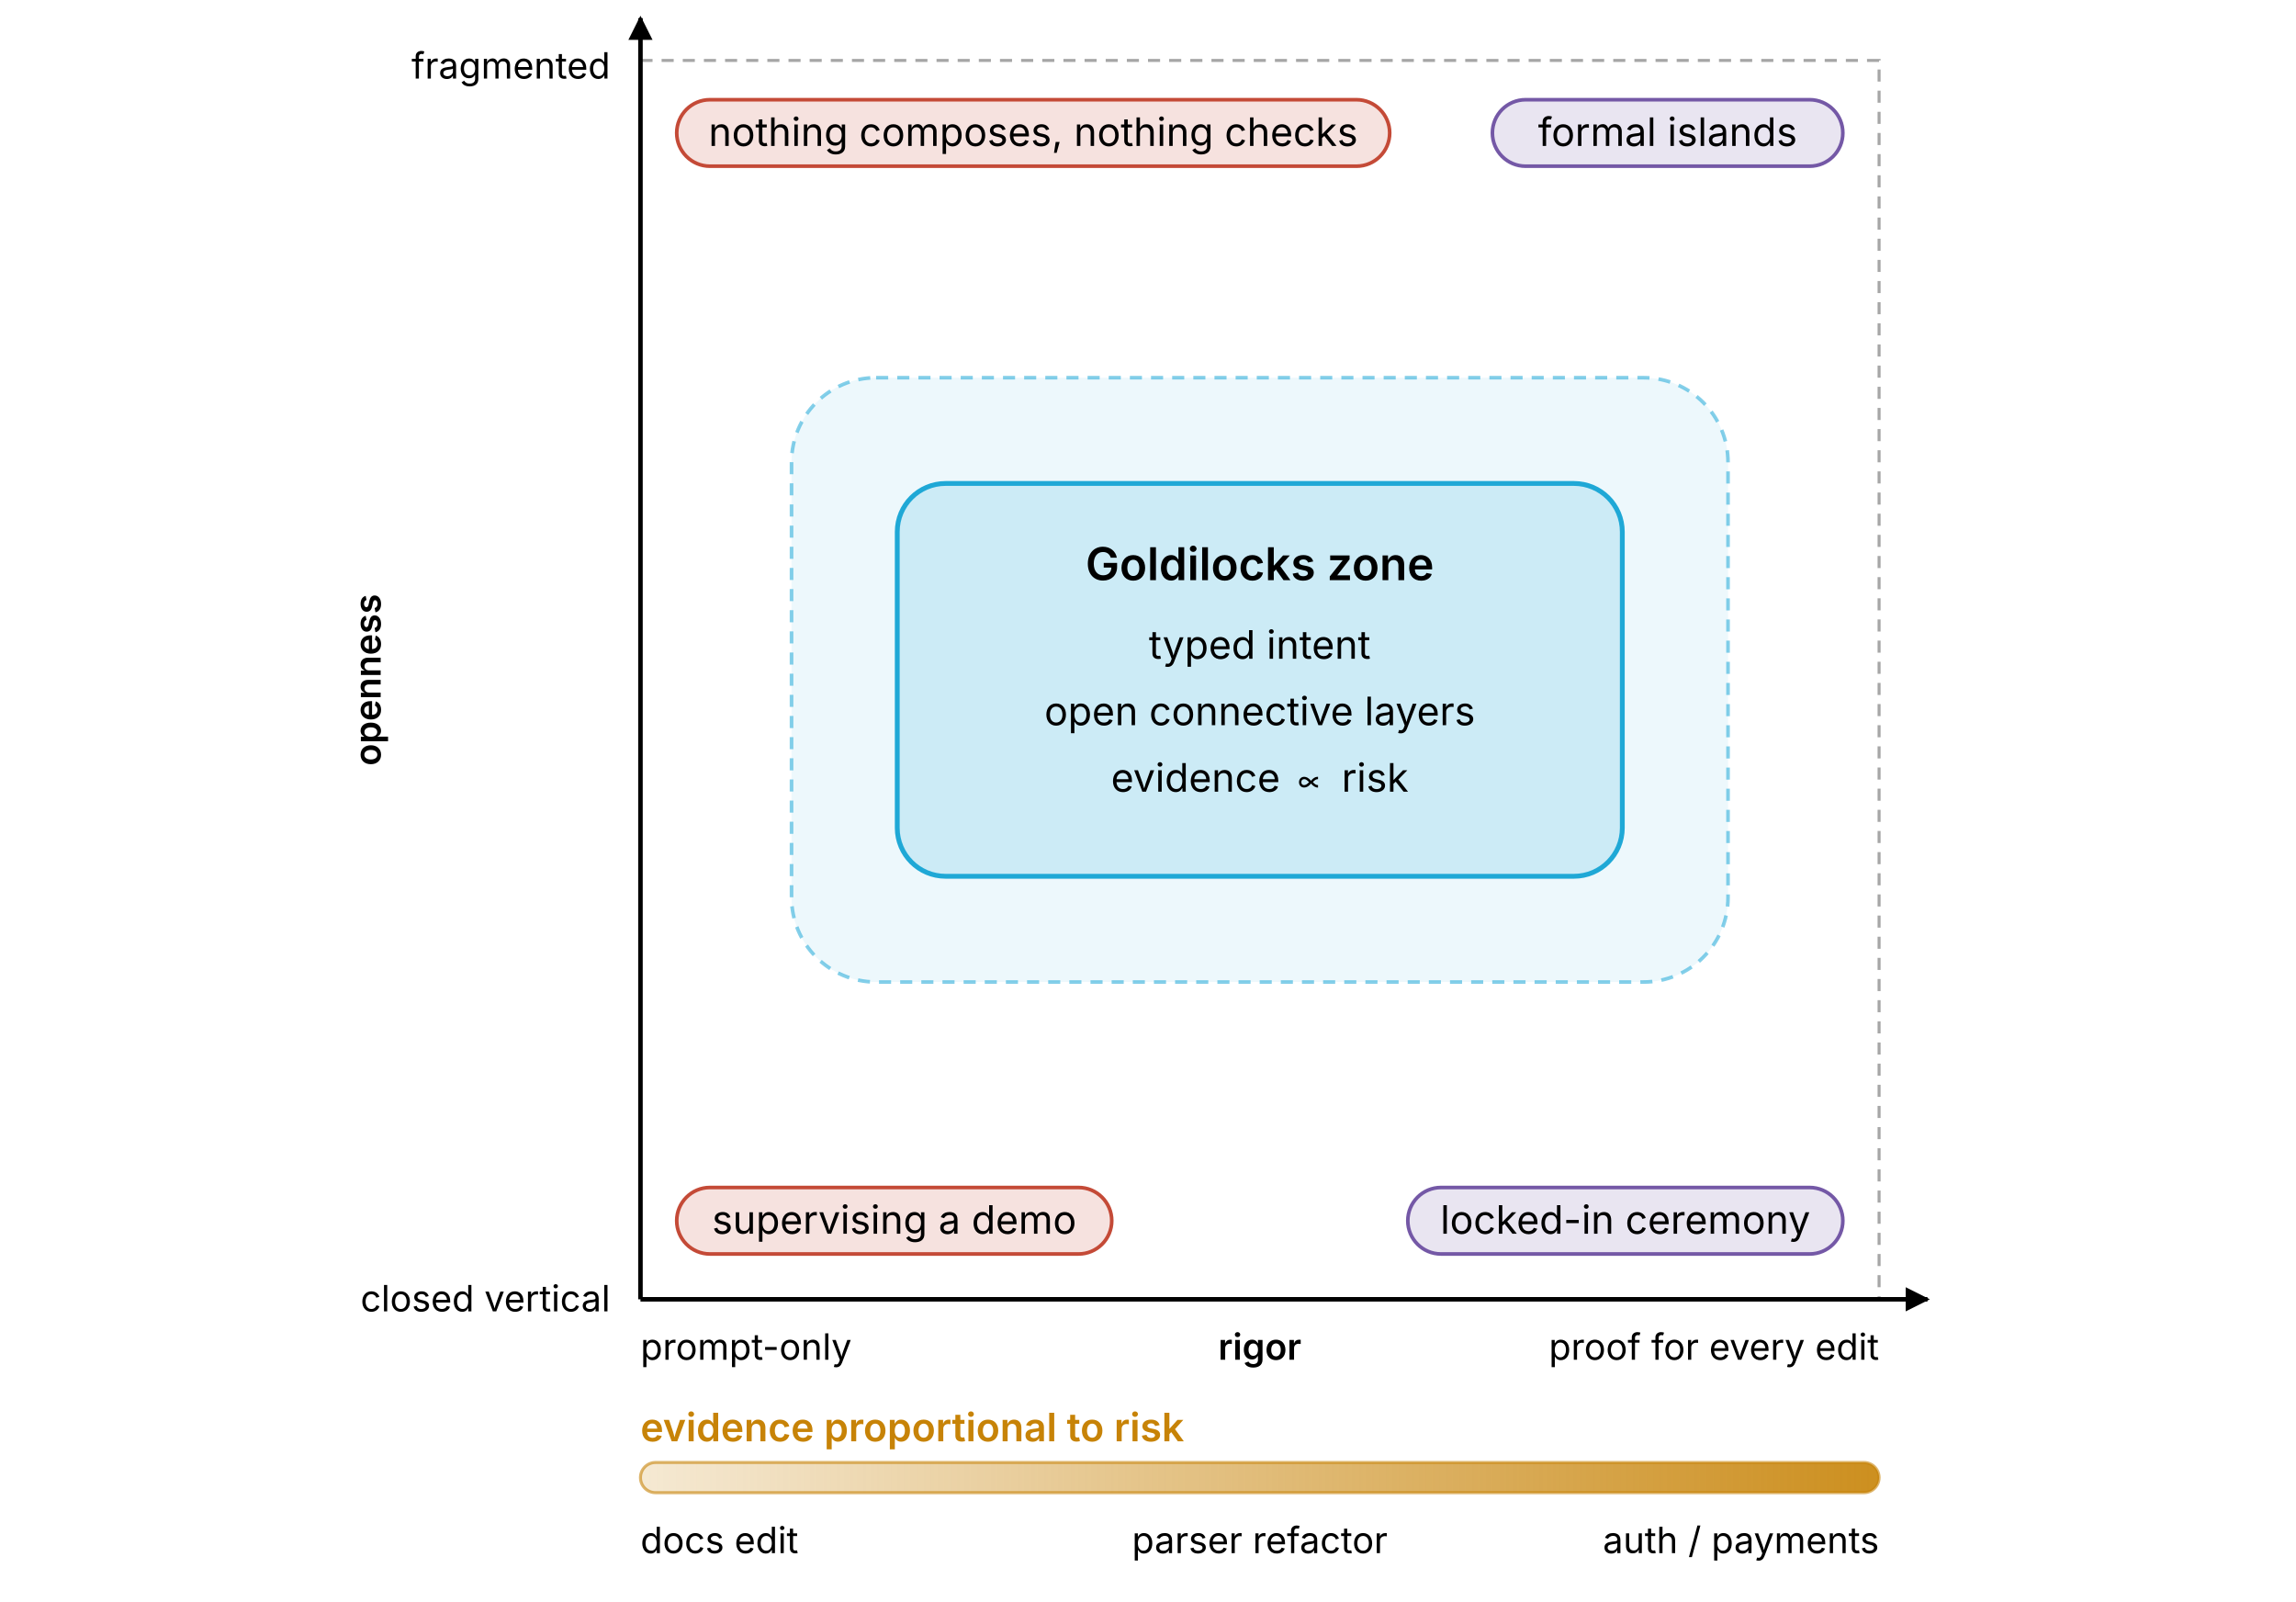
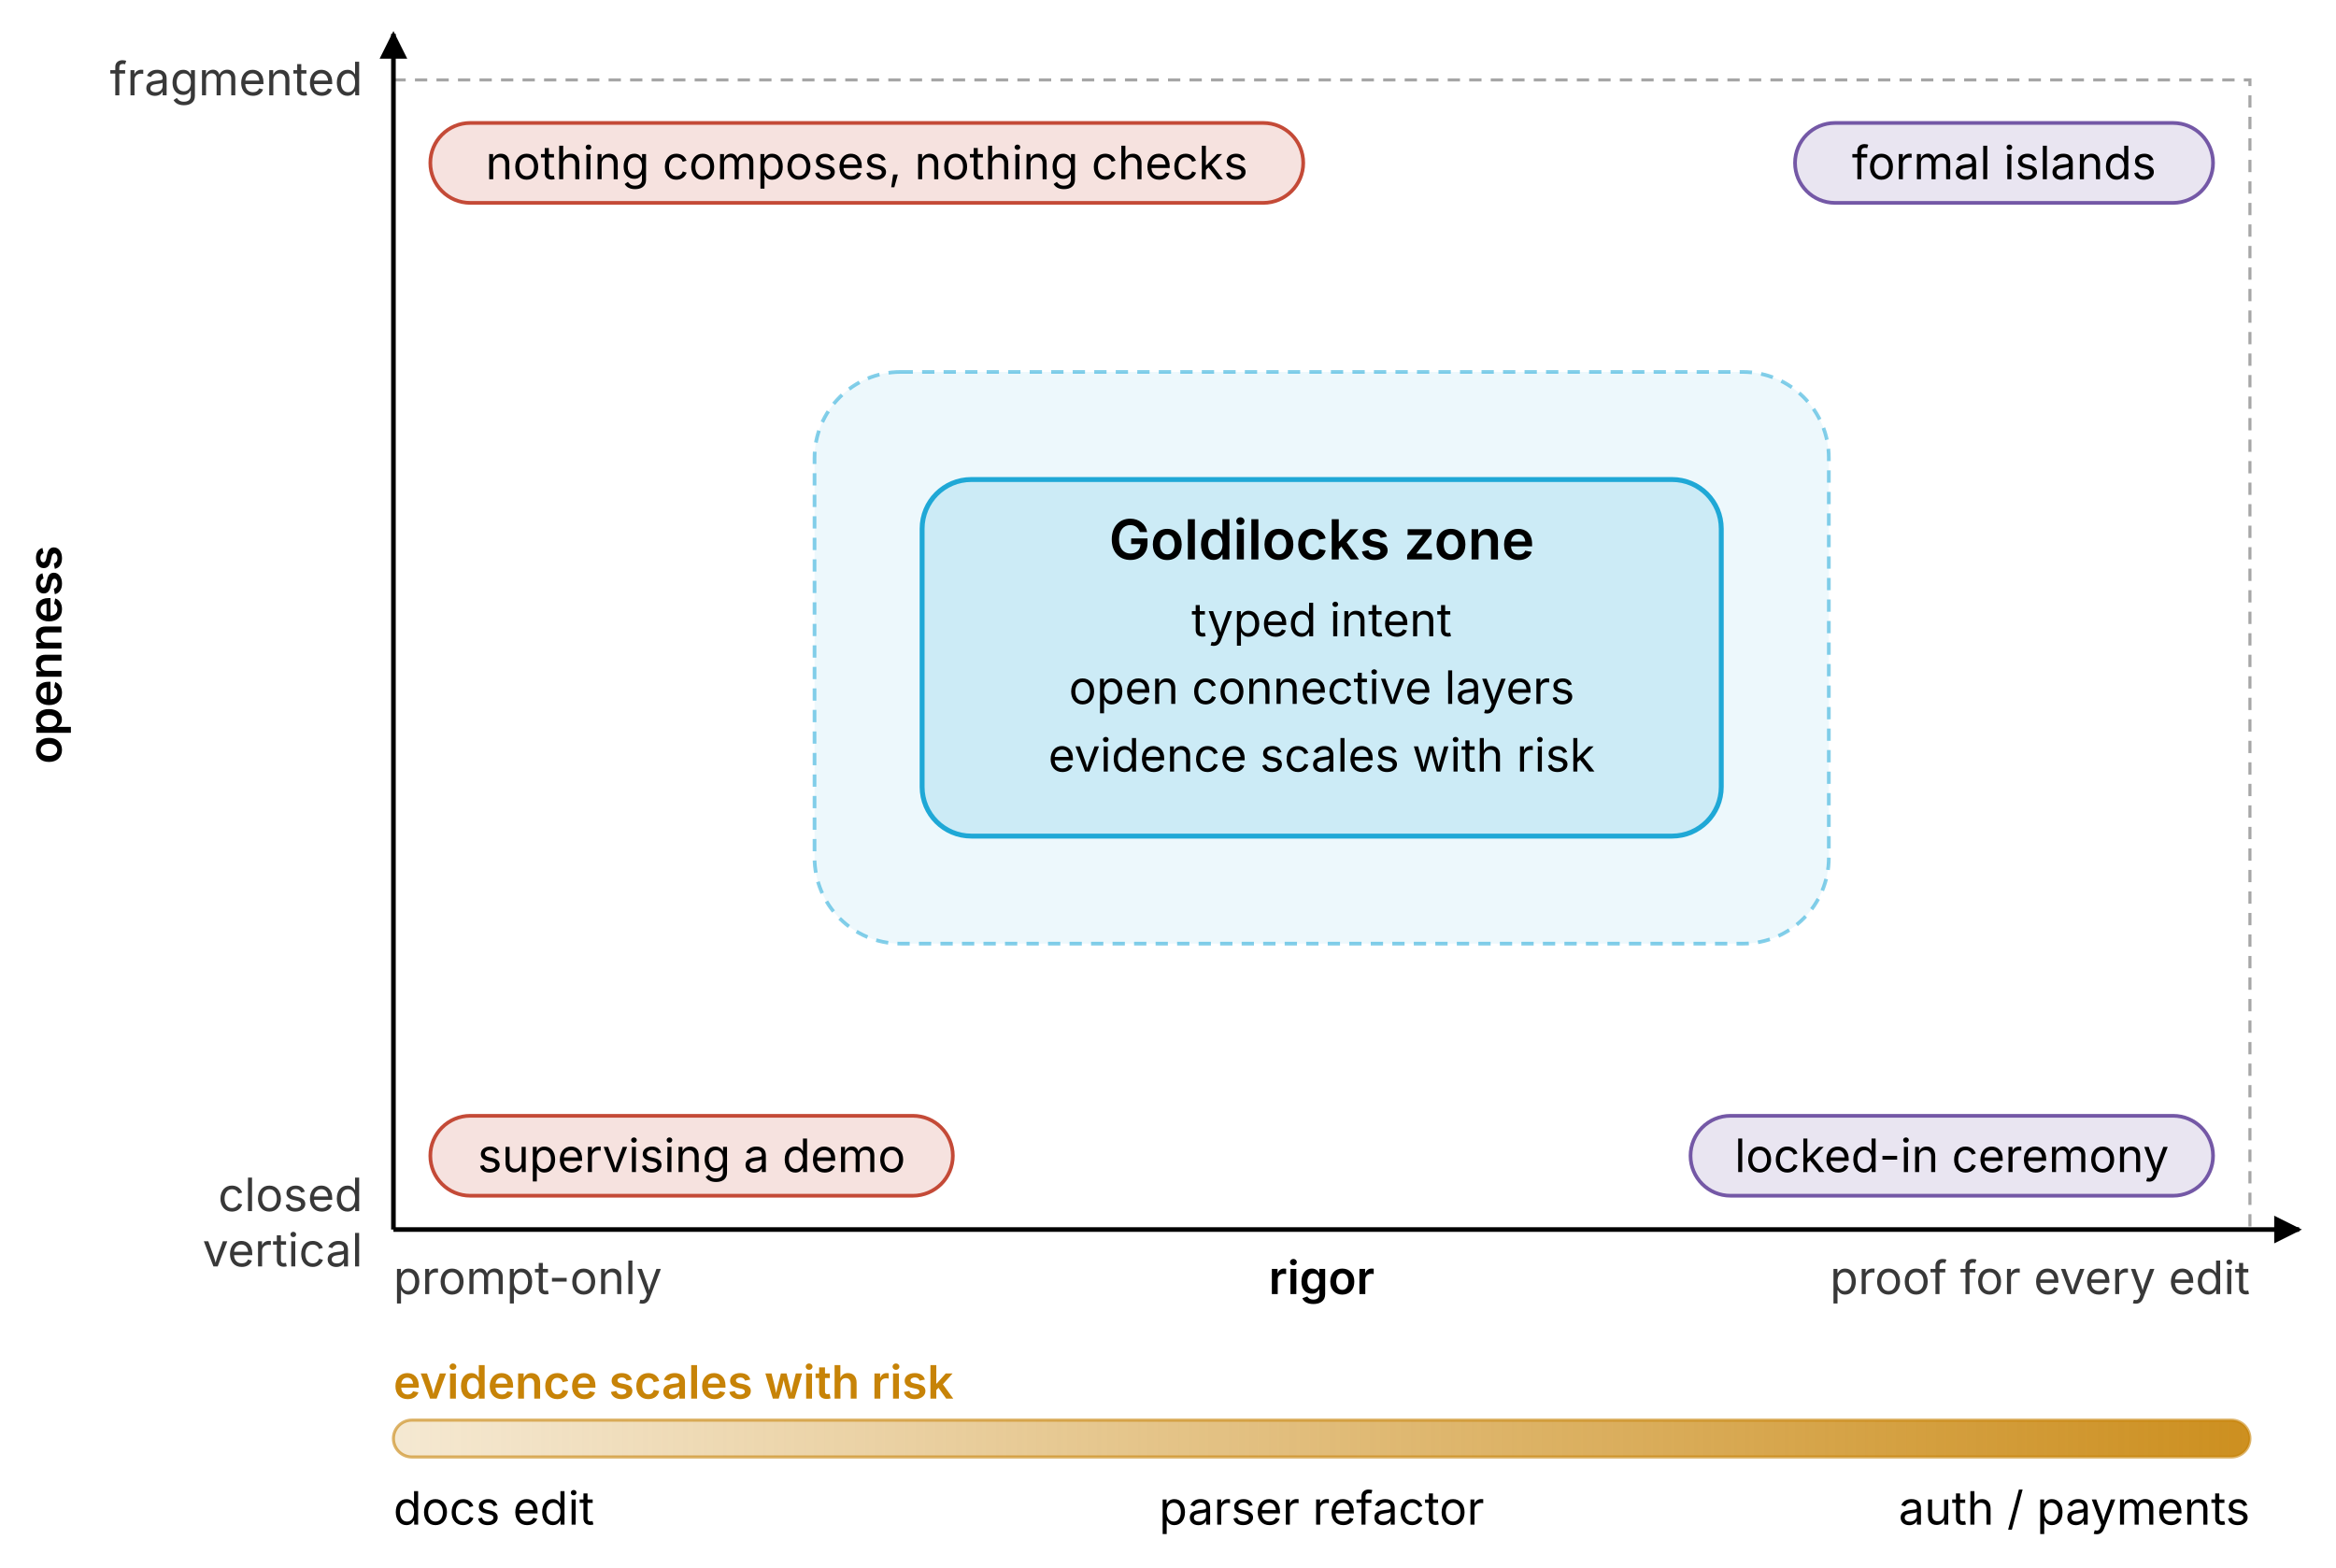
- <svg xmlns="http://www.w3.org/2000/svg" viewBox="0 0 760 530" width="100%" role="img" aria-labelledby="f4-title f4-desc" font-family="Inter, -apple-system, 'Segoe UI', Helvetica, Arial, sans-serif" font-size="12" fill="currentColor">
+ <svg xmlns="http://www.w3.org/2000/svg" viewBox="0 0 760 510" width="100%" role="img" aria-labelledby="f4-title f4-desc" font-family="Inter, -apple-system, 'Segoe UI', Helvetica, Arial, sans-serif" font-size="15" fill="currentColor">
  <defs>
-     <marker id="f4-arr" viewBox="0 0 10 10" refX="9" refY="5" markerWidth="8" markerHeight="8" markerUnits="userSpaceOnUse" orient="auto">
+     <marker id="f4-arr" viewBox="0 0 10 10" refX="9" refY="5" markerWidth="9" markerHeight="9" markerUnits="userSpaceOnUse" orient="auto">
      <path d="M0,0 L10,5 L0,10 Z" fill="currentColor" />
    </marker>
    <linearGradient id="f4-risk" x1="0" y1="0" x2="1" y2="0">
      <stop offset="0" stop-color="#c78307" stop-opacity="0.18" />
      <stop offset="1" stop-color="#c78307" stop-opacity="0.90" />
    </linearGradient>
  </defs>
-   <g transform="translate(62 0)">
-     <path d="M150 20 H560 V430" fill="none" stroke="currentColor" stroke-opacity="0.35" stroke-width="1" stroke-dasharray="4 3" />
-     <line x1="150" y1="430" x2="576" y2="430" stroke="currentColor" stroke-width="1.5" marker-end="url(#f4-arr)" />
-     <line x1="150" y1="430" x2="150" y2="6" stroke="currentColor" stroke-width="1.5" marker-end="url(#f4-arr)" />
-     <text x="140" y="26" text-anchor="end" fill="currentColor">fragmented</text>
-     <text x="140" y="434" text-anchor="end" fill="currentColor">closed vertical</text>
-     <text transform="translate(64 225) rotate(-90)" text-anchor="middle" fill="currentColor" font-weight="600">openness</text>
-     <text x="150" y="450" fill="currentColor">prompt-only</text>
-     <text x="355" y="450" text-anchor="middle" fill="currentColor" font-weight="600">rigor</text>
-     <text x="560" y="450" text-anchor="end" fill="currentColor">proof for every edit</text>
-     <rect x="200" y="125" width="310" height="200" rx="28" fill="rgba(31,168,214,0.16)" fill-opacity="0.5" stroke="#1fa8d6" stroke-opacity="0.55" stroke-width="1.2" stroke-dasharray="4 3" />
-     <rect x="235" y="160" width="240" height="130" rx="16" fill="rgba(31,168,214,0.16)" stroke="#1fa8d6" stroke-width="1.6" />
-     <text x="355" y="192" text-anchor="middle" fill="currentColor" font-size="15" font-weight="600">Goldilocks zone</text>
-     <text x="355" y="218" text-anchor="middle" fill="currentColor" font-size="13">typed intent</text>
-     <text x="355" y="240" text-anchor="middle" fill="currentColor" font-size="13">open connective layers</text>
-     <text x="355" y="262" text-anchor="middle" fill="currentColor" font-size="13">evidence ∝ risk</text>
-     <rect x="162" y="33" width="236" height="22" rx="11" fill="rgba(196,74,55,0.16)" stroke="#c44a37" stroke-width="1.2" />
-     <text x="280" y="48.3" text-anchor="middle" fill="currentColor" font-size="13">nothing composes, nothing checks</text>
-     <rect x="432" y="33" width="116" height="22" rx="11" fill="rgba(116,88,166,0.16)" stroke="#7458a6" stroke-width="1.2" />
-     <text x="490" y="48.3" text-anchor="middle" fill="currentColor" font-size="13">formal islands</text>
-     <rect x="162" y="393" width="144" height="22" rx="11" fill="rgba(196,74,55,0.16)" stroke="#c44a37" stroke-width="1.2" />
-     <text x="234" y="408.3" text-anchor="middle" fill="currentColor" font-size="13">supervising a demo</text>
-     <rect x="404" y="393" width="144" height="22" rx="11" fill="rgba(116,88,166,0.16)" stroke="#7458a6" stroke-width="1.2" />
-     <text x="476" y="408.3" text-anchor="middle" fill="currentColor" font-size="13">locked-in ceremony</text>
-     <text x="150" y="477" fill="#c78307" font-size="13" font-weight="600">evidence proportional to risk</text>
-     <rect x="150" y="484" width="410" height="10" rx="5" fill="url(#f4-risk)" stroke="#c78307" stroke-opacity="0.6" stroke-width="1" />
-     <text x="150" y="514" fill="currentColor">docs edit</text>
-     <text x="355" y="514" text-anchor="middle" fill="currentColor">parser refactor</text>
-     <text x="560" y="514" text-anchor="end" fill="currentColor">auth / payments</text>
-   </g>
+   <path d="M128 26 H732 V400" fill="none" stroke="currentColor" stroke-opacity="0.35" stroke-width="1" stroke-dasharray="4 3" />
+   <line x1="128" y1="400" x2="748" y2="400" stroke="currentColor" stroke-width="1.5" marker-end="url(#f4-arr)" />
+   <line x1="128" y1="400" x2="128" y2="11" stroke="currentColor" stroke-width="1.5" marker-end="url(#f4-arr)" />
+   <text x="118" y="31" text-anchor="end" fill="currentColor" fill-opacity="0.78">fragmented</text>
+   <text x="118" y="394" text-anchor="end" fill="currentColor" fill-opacity="0.78">closed</text>
+   <text x="118" y="412" text-anchor="end" fill="currentColor" fill-opacity="0.78">vertical</text>
+   <text transform="translate(20 213) rotate(-90)" text-anchor="middle" fill="currentColor" font-weight="600">openness</text>
+   <text x="128" y="421" fill="currentColor" fill-opacity="0.78">prompt-only</text>
+   <text x="430" y="421" text-anchor="middle" fill="currentColor" font-weight="600">rigor</text>
+   <text x="732" y="421" text-anchor="end" fill="currentColor" fill-opacity="0.78">proof for every edit</text>
+   <rect x="265" y="121" width="330" height="186" rx="28" fill="rgba(31,168,214,0.16)" fill-opacity="0.5" stroke="#1fa8d6" stroke-opacity="0.55" stroke-width="1.2" stroke-dasharray="4 3" />
+   <rect x="300" y="156" width="260" height="116" rx="16" fill="rgba(31,168,214,0.16)" stroke="#1fa8d6" stroke-width="1.6" />
+   <text x="430" y="182" text-anchor="middle" fill="currentColor" font-size="18" font-weight="600">Goldilocks zone</text>
+   <text x="430" y="207" text-anchor="middle" fill="currentColor">typed intent</text>
+   <text x="430" y="229" text-anchor="middle" fill="currentColor">open connective layers</text>
+   <text x="430" y="251" text-anchor="middle" fill="currentColor">evidence scales with risk</text>
+   <rect x="140" y="40" width="284" height="26" rx="13" fill="rgba(196,74,55,0.16)" stroke="#c44a37" stroke-width="1.2" />
+   <text x="282" y="58.3" text-anchor="middle" fill="currentColor">nothing composes, nothing checks</text>
+   <rect x="584" y="40" width="136" height="26" rx="13" fill="rgba(116,88,166,0.16)" stroke="#7458a6" stroke-width="1.2" />
+   <text x="652" y="58.3" text-anchor="middle" fill="currentColor">formal islands</text>
+   <rect x="140" y="363" width="170" height="26" rx="13" fill="rgba(196,74,55,0.16)" stroke="#c44a37" stroke-width="1.2" />
+   <text x="225" y="381.3" text-anchor="middle" fill="currentColor">supervising a demo</text>
+   <rect x="550" y="363" width="170" height="26" rx="13" fill="rgba(116,88,166,0.16)" stroke="#7458a6" stroke-width="1.2" />
+   <text x="635" y="381.3" text-anchor="middle" fill="currentColor">locked-in ceremony</text>
+   <text x="128" y="455" fill="#c78307" font-weight="600">evidence scales with risk</text>
+   <rect x="128" y="462" width="604" height="12" rx="6" fill="url(#f4-risk)" stroke="#c78307" stroke-opacity="0.6" stroke-width="1" />
+   <text x="128" y="496" fill="currentColor">docs edit</text>
+   <text x="430" y="496" text-anchor="middle" fill="currentColor">parser refactor</text>
+   <text x="732" y="496" text-anchor="end" fill="currentColor">auth / payments</text>
</svg>
